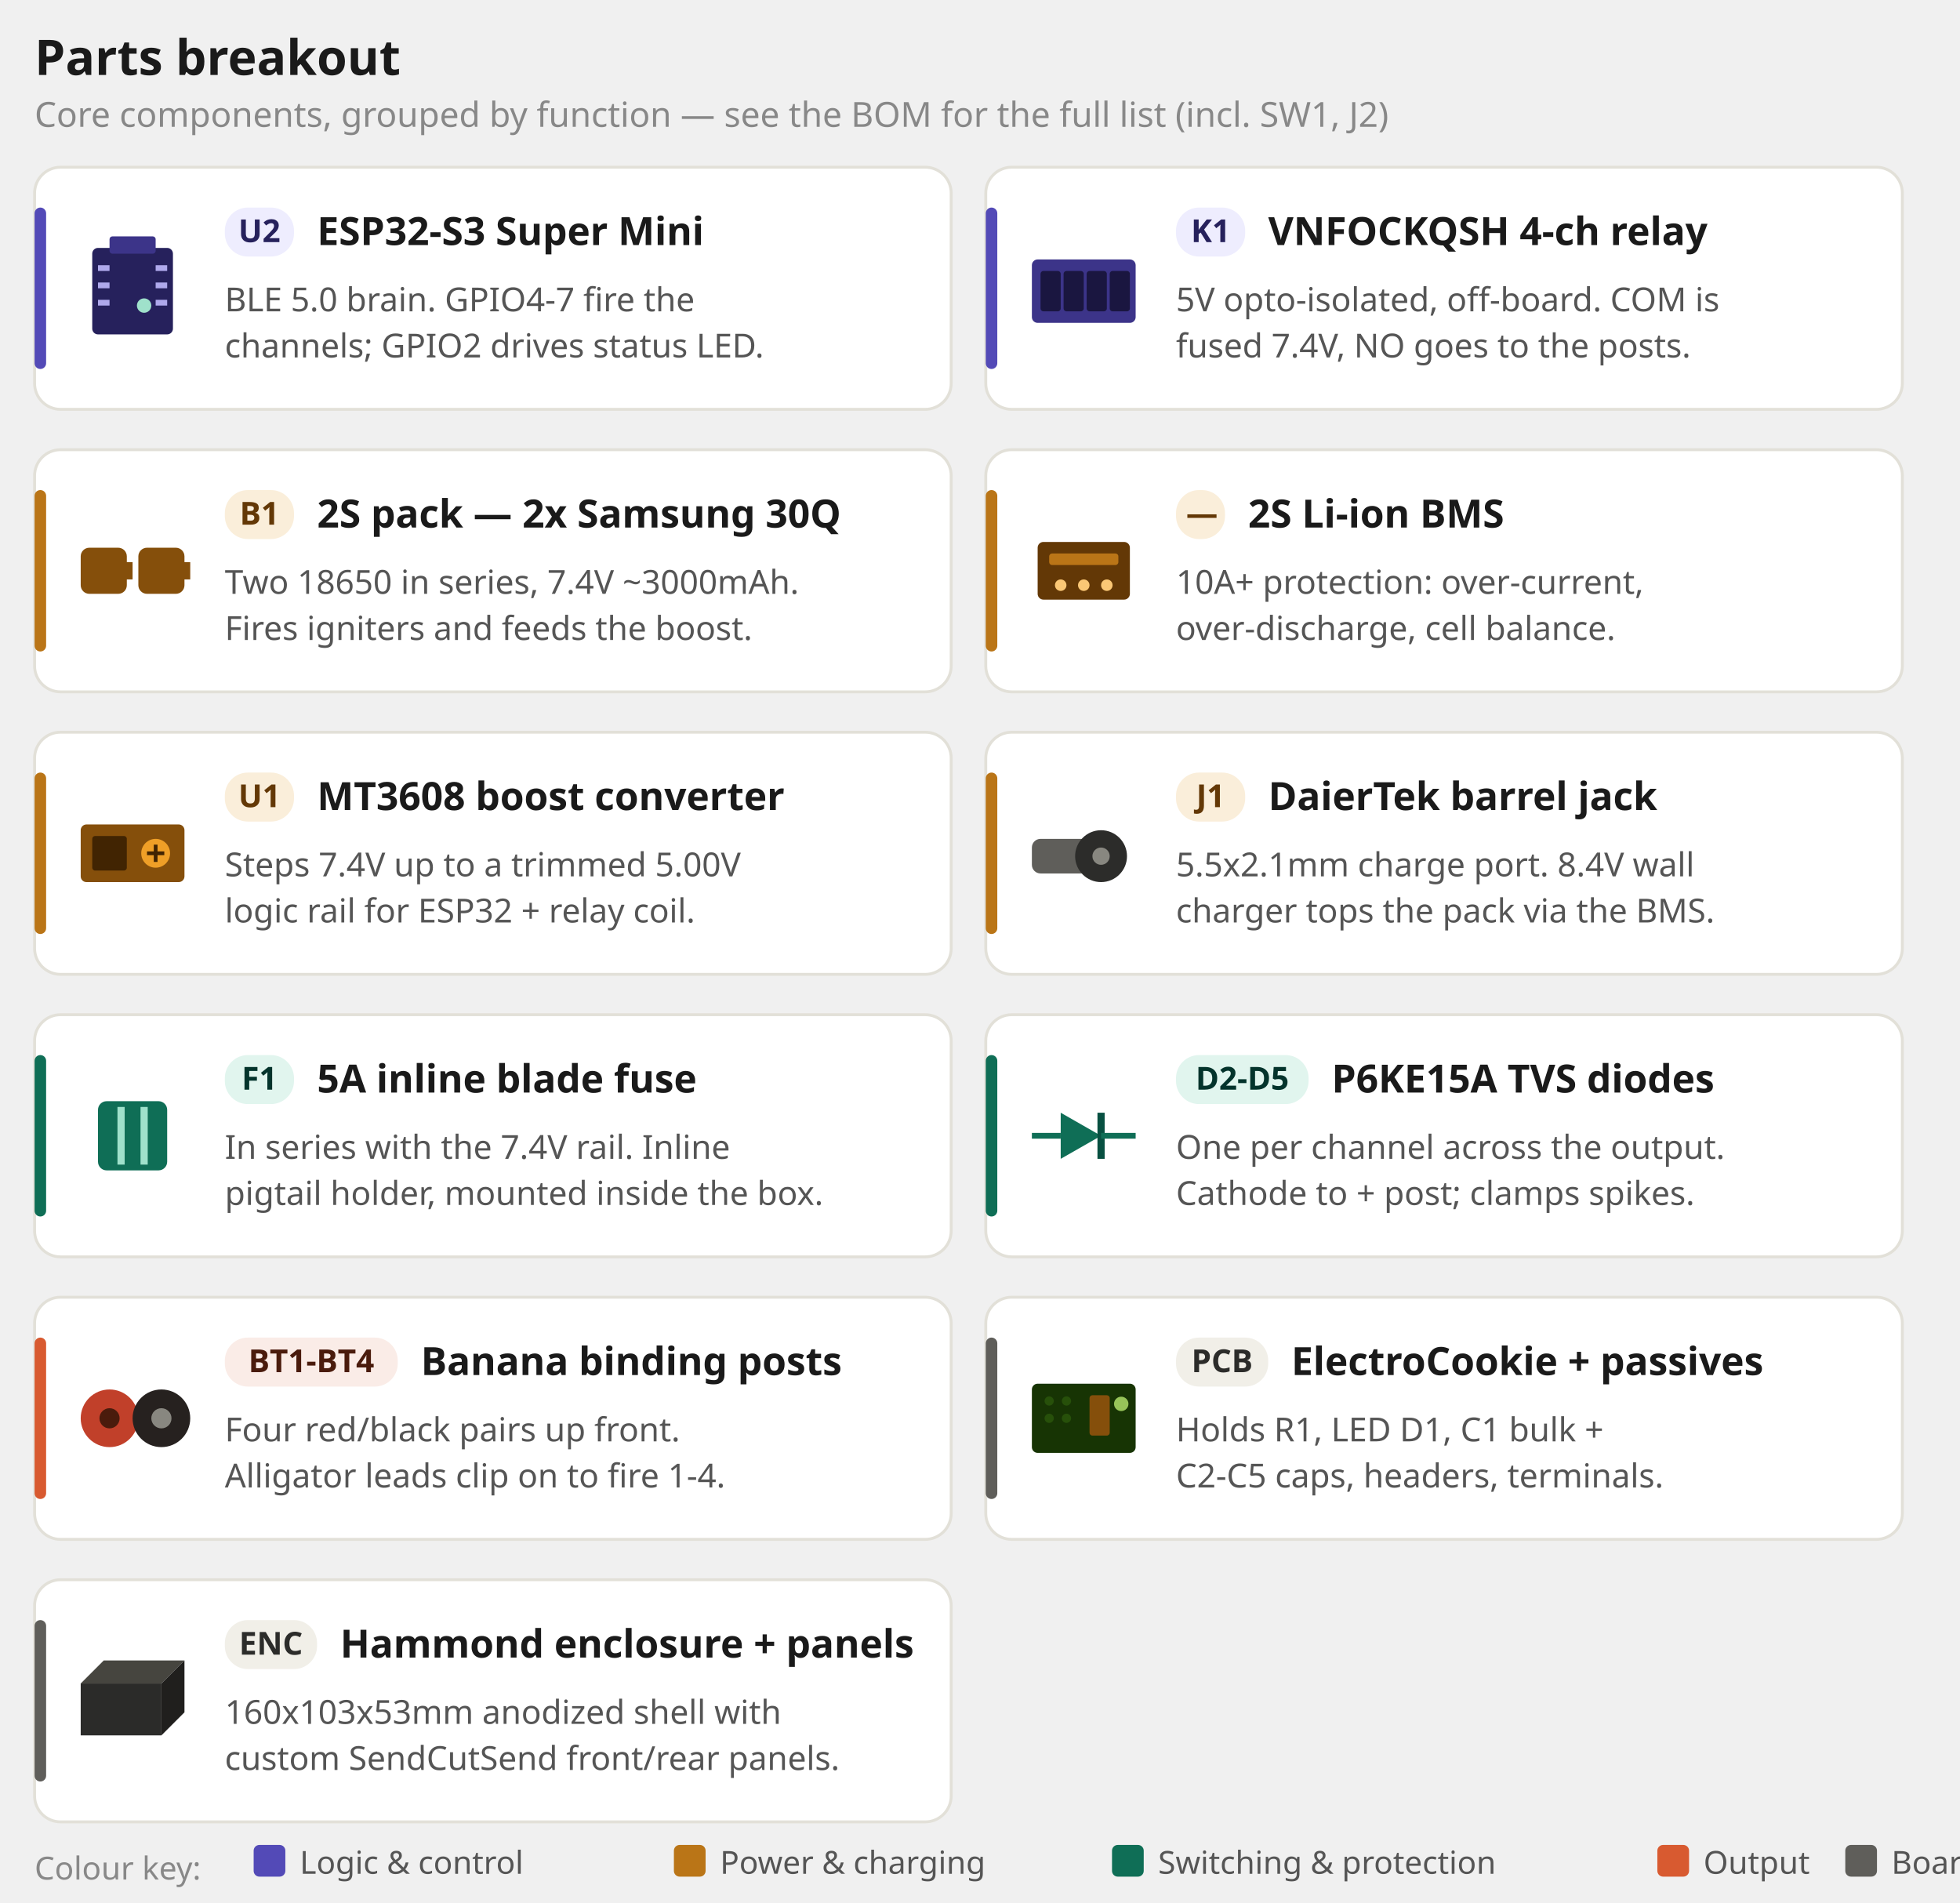
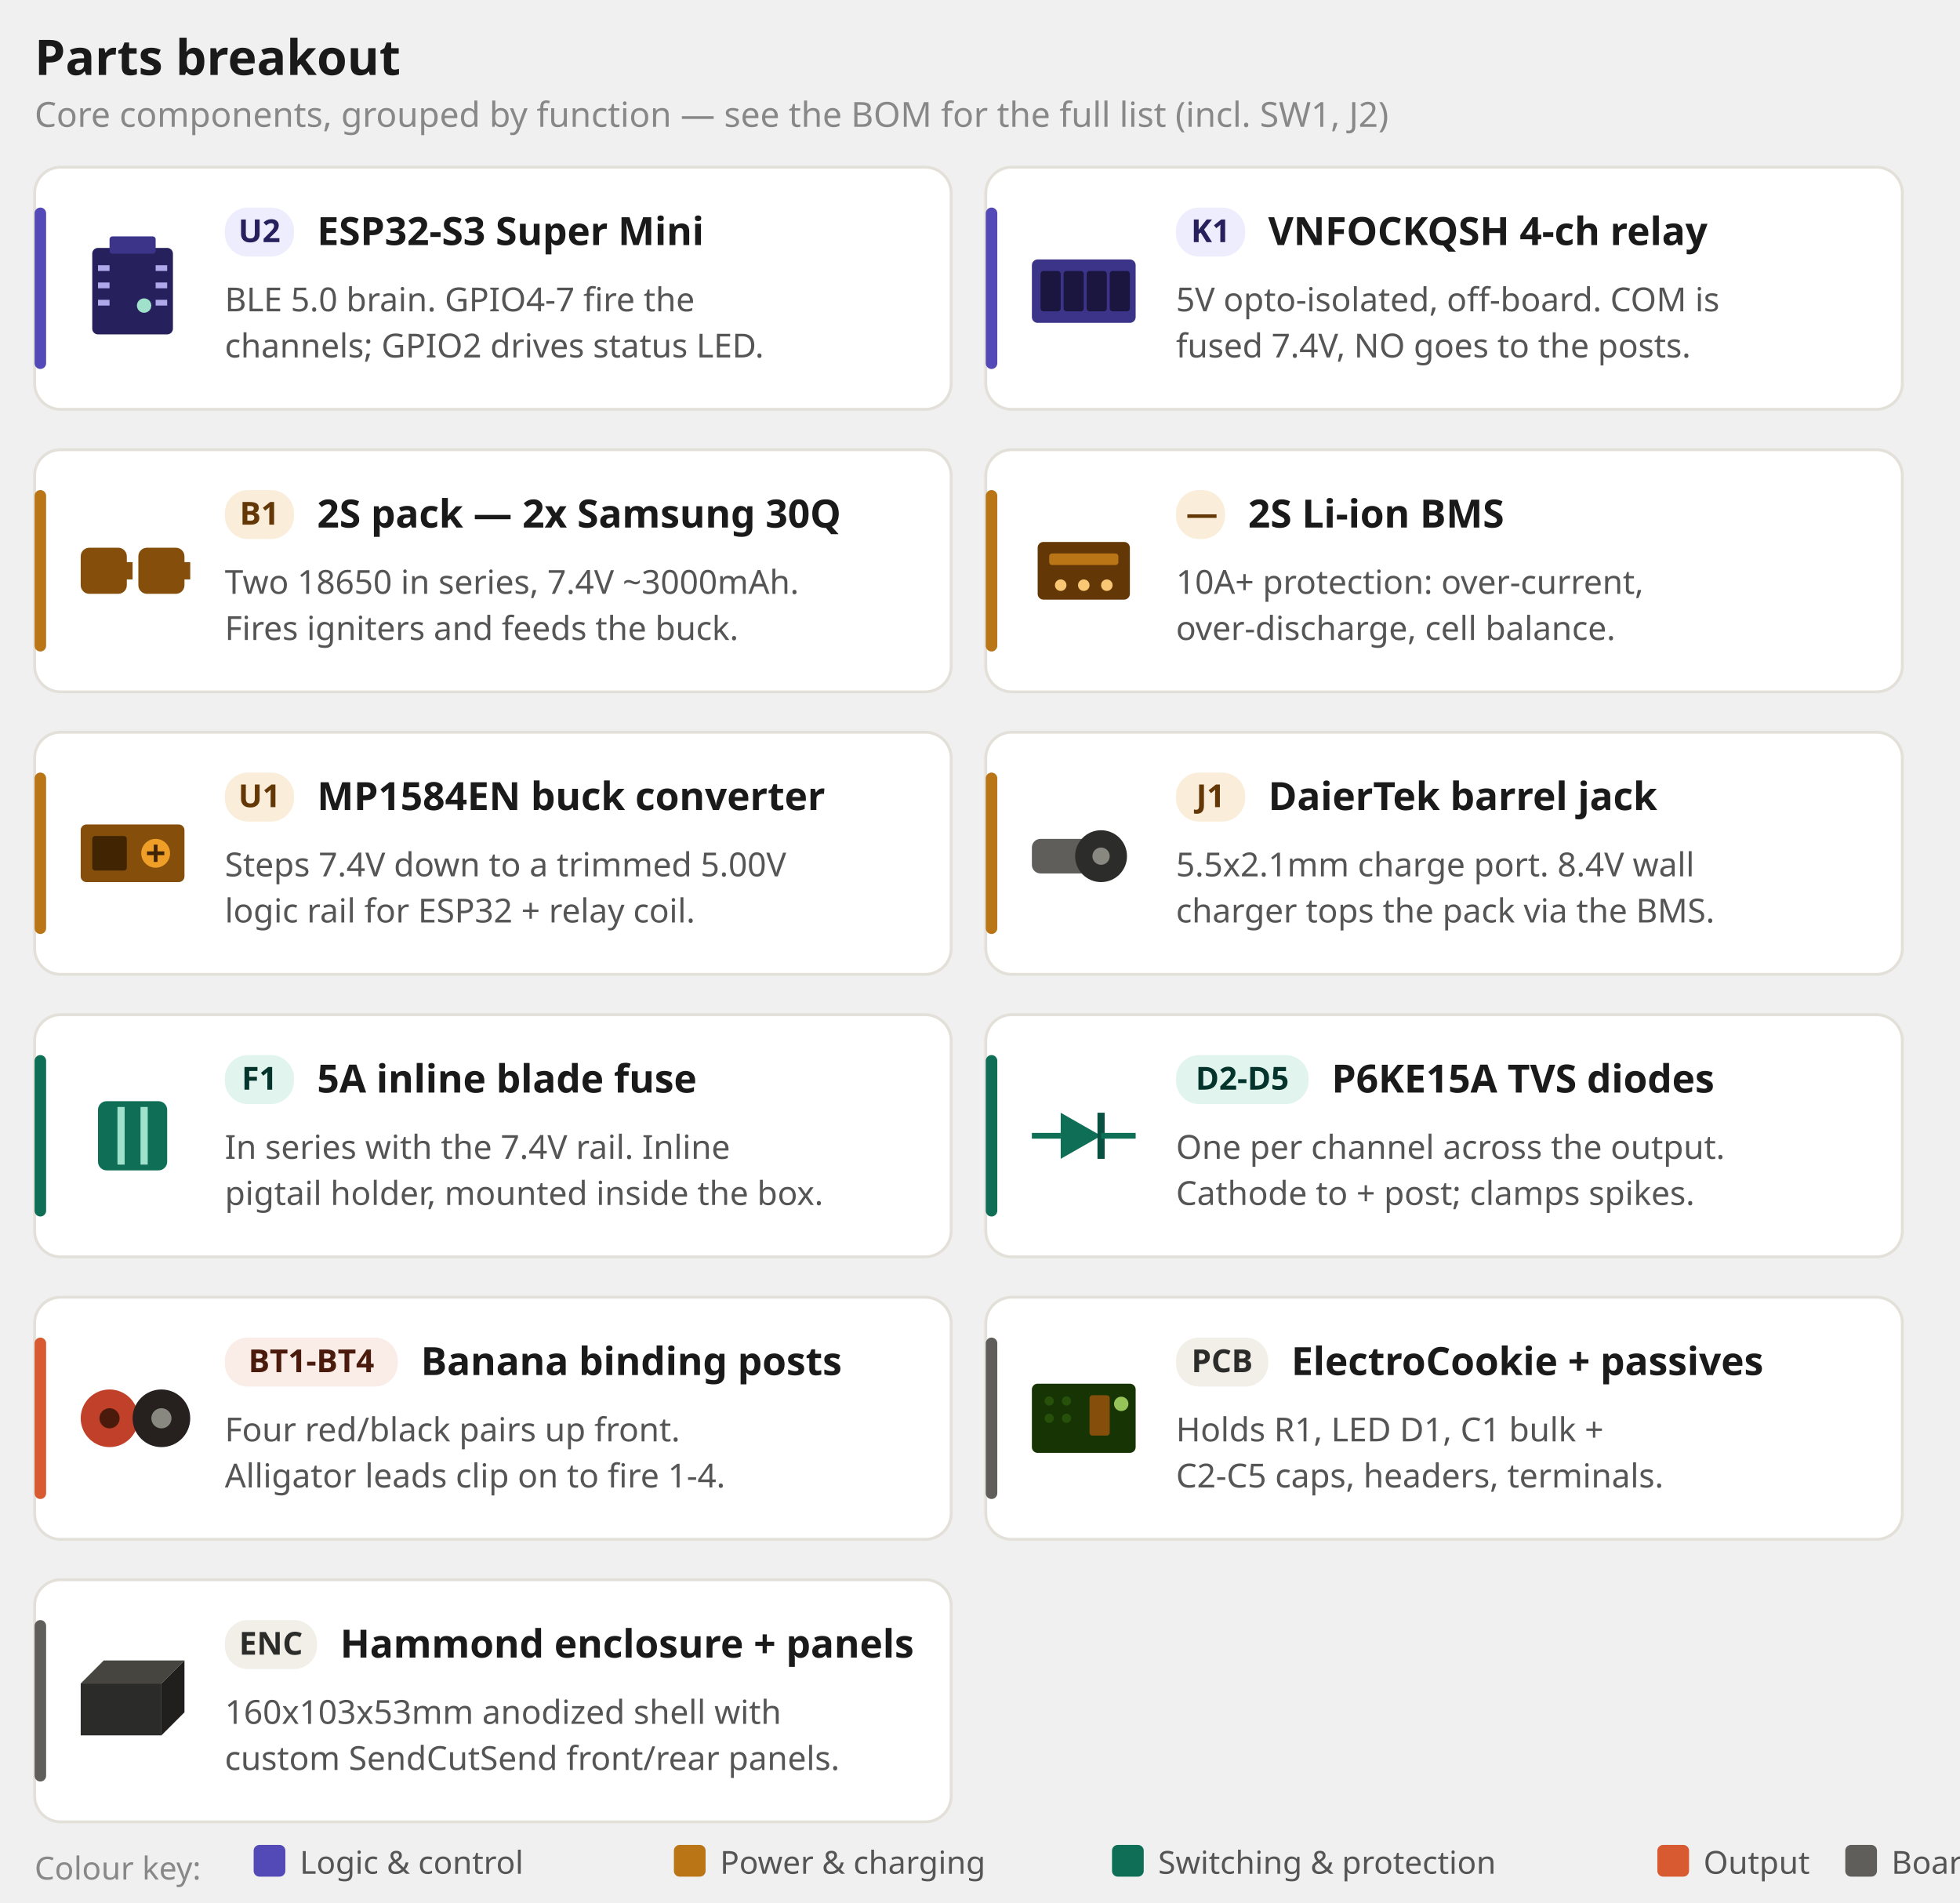
<svg xmlns="http://www.w3.org/2000/svg" width="680" viewBox="0 0 680 660" font-family="sans-serif" role="img">
  <text x="12" y="26" font-size="17" font-weight="600" fill="#1a1a1a">Parts breakout</text>
  <text x="12" y="44" font-size="12" fill="#888">Core components, grouped by function — see the BOM for the full list (incl. SW1, J2)</text>
  <rect x="12" y="58" width="318" height="84" rx="9" fill="#ffffff" stroke="#e2e0d8" stroke-width="1" />
  <rect x="12" y="72" width="4" height="56" rx="2" fill="#534ab7" />
  <g>
    <rect x="32" y="86" width="28" height="30" rx="2" fill="#26215C" />
    <rect x="38" y="82" width="16" height="6" rx="1" fill="#3C3489" />
    <g fill="#AFA9EC">
      <rect x="34" y="92" width="4" height="2" />
      <rect x="34" y="98" width="4" height="2" />
      <rect x="34" y="104" width="4" height="2" />
      <rect x="54" y="92" width="4" height="2" />
      <rect x="54" y="98" width="4" height="2" />
      <rect x="54" y="104" width="4" height="2" />
    </g>
    <circle cx="50" cy="106" r="2.5" fill="#9FE1CB" />
  </g>
  <rect x="78" y="72" width="24" height="17" rx="8" fill="#EEEDFE" />
  <text x="90" y="84" text-anchor="middle" font-size="11" font-weight="600" fill="#26215C">U2</text>
  <text x="110" y="85" font-size="13.5" font-weight="600" fill="#1a1a1a">ESP32-S3 Super Mini</text>
  <text x="78" y="108" font-size="11.5" fill="#555">BLE 5.0 brain. GPIO4-7 fire the</text>
  <text x="78" y="124" font-size="11.5" fill="#555">channels; GPIO2 drives status LED.</text>
  <rect x="342" y="58" width="318" height="84" rx="9" fill="#ffffff" stroke="#e2e0d8" stroke-width="1" />
  <rect x="342" y="72" width="4" height="56" rx="2" fill="#534ab7" />
  <g>
    <rect x="358" y="90" width="36" height="22" rx="2" fill="#3C3489" />
    <g fill="#1a1640">
      <rect x="361" y="94" width="7" height="14" rx="1" />
      <rect x="369" y="94" width="7" height="14" rx="1" />
      <rect x="377" y="94" width="7" height="14" rx="1" />
      <rect x="385" y="94" width="7" height="14" rx="1" />
    </g>
  </g>
  <rect x="408" y="72" width="24" height="17" rx="8" fill="#EEEDFE" />
  <text x="420" y="84" text-anchor="middle" font-size="11" font-weight="600" fill="#26215C">K1</text>
  <text x="440" y="85" font-size="13.5" font-weight="600" fill="#1a1a1a">VNFOCKQSH 4-ch relay</text>
  <text x="408" y="108" font-size="11.5" fill="#555">5V opto-isolated, off-board. COM is</text>
  <text x="408" y="124" font-size="11.5" fill="#555">fused 7.4V, NO goes to the posts.</text>
  <rect x="12" y="156" width="318" height="84" rx="9" fill="#ffffff" stroke="#e2e0d8" stroke-width="1" />
  <rect x="12" y="170" width="4" height="56" rx="2" fill="#BA7517" />
  <g fill="#854F0B">
    <rect x="28" y="190" width="16" height="16" rx="3" />
    <rect x="43" y="195" width="3" height="6" />
    <rect x="48" y="190" width="16" height="16" rx="3" />
    <rect x="63" y="195" width="3" height="6" />
  </g>
  <rect x="78" y="170" width="24" height="17" rx="8" fill="#FAEEDA" />
  <text x="90" y="182" text-anchor="middle" font-size="11" font-weight="600" fill="#633806">B1</text>
  <text x="110" y="183" font-size="13.5" font-weight="600" fill="#1a1a1a">2S pack — 2x Samsung 30Q</text>
  <text x="78" y="206" font-size="11.5" fill="#555">Two 18650 in series, 7.4V ~3000mAh.</text>
-   <text x="78" y="222" font-size="11.5" fill="#555">Fires igniters and feeds the boost.</text>
+   <text x="78" y="222" font-size="11.5" fill="#555">Fires igniters and feeds the buck.</text>
  <rect x="342" y="156" width="318" height="84" rx="9" fill="#ffffff" stroke="#e2e0d8" stroke-width="1" />
  <rect x="342" y="170" width="4" height="56" rx="2" fill="#BA7517" />
  <g>
    <rect x="360" y="188" width="32" height="20" rx="2" fill="#633806" />
    <rect x="364" y="192" width="24" height="4" rx="1" fill="#BA7517" />
    <circle cx="368" cy="203" r="2" fill="#FAC775" />
    <circle cx="376" cy="203" r="2" fill="#FAC775" />
    <circle cx="384" cy="203" r="2" fill="#FAC775" />
  </g>
  <rect x="408" y="170" width="17" height="17" rx="8" fill="#FAEEDA" />
  <text x="417" y="182" text-anchor="middle" font-size="11" font-weight="600" fill="#633806">—</text>
  <text x="433" y="183" font-size="13.5" font-weight="600" fill="#1a1a1a">2S Li-ion BMS</text>
  <text x="408" y="206" font-size="11.5" fill="#555">10A+ protection: over-current,</text>
  <text x="408" y="222" font-size="11.5" fill="#555">over-discharge, cell balance.</text>
  <rect x="12" y="254" width="318" height="84" rx="9" fill="#ffffff" stroke="#e2e0d8" stroke-width="1" />
  <rect x="12" y="268" width="4" height="56" rx="2" fill="#BA7517" />
  <g>
    <rect x="28" y="286" width="36" height="20" rx="2" fill="#854F0B" />
    <rect x="32" y="290" width="12" height="12" rx="1" fill="#412402" />
    <circle cx="54" cy="296" r="5" fill="#EF9F27" />
    <path d="M54 293 v6 M51 296 h6" stroke="#412402" stroke-width="1.3" />
  </g>
  <rect x="78" y="268" width="24" height="17" rx="8" fill="#FAEEDA" />
  <text x="90" y="280" text-anchor="middle" font-size="11" font-weight="600" fill="#633806">U1</text>
-   <text x="110" y="281" font-size="13.5" font-weight="600" fill="#1a1a1a">MT3608 boost converter</text>
-   <text x="78" y="304" font-size="11.5" fill="#555">Steps 7.4V up to a trimmed 5.00V</text>
+   <text x="110" y="281" font-size="13.5" font-weight="600" fill="#1a1a1a">MP1584EN buck converter</text>
+   <text x="78" y="304" font-size="11.5" fill="#555">Steps 7.4V down to a trimmed 5.00V</text>
  <text x="78" y="320" font-size="11.5" fill="#555">logic rail for ESP32 + relay coil.</text>
  <rect x="342" y="254" width="318" height="84" rx="9" fill="#ffffff" stroke="#e2e0d8" stroke-width="1" />
  <rect x="342" y="268" width="4" height="56" rx="2" fill="#BA7517" />
  <g>
    <rect x="358" y="291" width="22" height="12" rx="3" fill="#5F5E5A" />
    <circle cx="382" cy="297" r="9" fill="#2C2C2A" />
    <circle cx="382" cy="297" r="3" fill="#888780" />
  </g>
  <rect x="408" y="268" width="24" height="17" rx="8" fill="#FAEEDA" />
  <text x="420" y="280" text-anchor="middle" font-size="11" font-weight="600" fill="#633806">J1</text>
  <text x="440" y="281" font-size="13.5" font-weight="600" fill="#1a1a1a">DaierTek barrel jack</text>
  <text x="408" y="304" font-size="11.5" fill="#555">5.5x2.1mm charge port. 8.4V wall</text>
  <text x="408" y="320" font-size="11.5" fill="#555">charger tops the pack via the BMS.</text>
  <rect x="12" y="352" width="318" height="84" rx="9" fill="#ffffff" stroke="#e2e0d8" stroke-width="1" />
  <rect x="12" y="366" width="4" height="56" rx="2" fill="#0f6e56" />
  <g>
    <rect x="34" y="382" width="24" height="24" rx="3" fill="#0F6E56" />
    <path d="M42 384 v20 M50 384 v20" stroke="#9FE1CB" stroke-width="2.5" />
  </g>
  <rect x="78" y="366" width="24" height="17" rx="8" fill="#E1F5EE" />
  <text x="90" y="378" text-anchor="middle" font-size="11" font-weight="600" fill="#04342C">F1</text>
  <text x="110" y="379" font-size="13.5" font-weight="600" fill="#1a1a1a">5A inline blade fuse</text>
  <text x="78" y="402" font-size="11.5" fill="#555">In series with the 7.4V rail. Inline</text>
  <text x="78" y="418" font-size="11.5" fill="#555">pigtail holder, mounted inside the box.</text>
  <rect x="342" y="352" width="318" height="84" rx="9" fill="#ffffff" stroke="#e2e0d8" stroke-width="1" />
  <rect x="342" y="366" width="4" height="56" rx="2" fill="#0f6e56" />
  <g>
    <line x1="358" y1="394" x2="368" y2="394" stroke="#0F6E56" stroke-width="2" />
    <polygon points="368,386 368,402 382,394" fill="#0F6E56" />
    <line x1="382" y1="386" x2="382" y2="402" stroke="#085041" stroke-width="2.5" />
    <line x1="382" y1="394" x2="394" y2="394" stroke="#0F6E56" stroke-width="2" />
  </g>
  <rect x="408" y="366" width="46" height="17" rx="8" fill="#E1F5EE" />
  <text x="431" y="378" text-anchor="middle" font-size="11" font-weight="600" fill="#04342C">D2-D5</text>
  <text x="462" y="379" font-size="13.5" font-weight="600" fill="#1a1a1a">P6KE15A TVS diodes</text>
  <text x="408" y="402" font-size="11.5" fill="#555">One per channel across the output.</text>
  <text x="408" y="418" font-size="11.5" fill="#555">Cathode to + post; clamps spikes.</text>
  <rect x="12" y="450" width="318" height="84" rx="9" fill="#ffffff" stroke="#e2e0d8" stroke-width="1" />
  <rect x="12" y="464" width="4" height="56" rx="2" fill="#D85A30" />
  <g>
    <circle cx="38" cy="492" r="10" fill="#C1402A" />
    <circle cx="38" cy="492" r="3.5" fill="#4A1B0C" />
    <circle cx="56" cy="492" r="10" fill="#26211f" />
    <circle cx="56" cy="492" r="3.5" fill="#888780" />
  </g>
  <rect x="78" y="464" width="60" height="17" rx="8" fill="#FAECE7" />
  <text x="108" y="476" text-anchor="middle" font-size="11" font-weight="600" fill="#4A1B0C">BT1-BT4</text>
  <text x="146" y="477" font-size="13.5" font-weight="600" fill="#1a1a1a">Banana binding posts</text>
  <text x="78" y="500" font-size="11.5" fill="#555">Four red/black pairs up front.</text>
  <text x="78" y="516" font-size="11.5" fill="#555">Alligator leads clip on to fire 1-4.</text>
  <rect x="342" y="450" width="318" height="84" rx="9" fill="#ffffff" stroke="#e2e0d8" stroke-width="1" />
  <rect x="342" y="464" width="4" height="56" rx="2" fill="#5F5E5A" />
  <g>
    <rect x="358" y="480" width="36" height="24" rx="2" fill="#173404" />
    <g fill="#27500A">
      <circle cx="364" cy="486" r="1.6" />
      <circle cx="370" cy="486" r="1.6" />
      <circle cx="364" cy="492" r="1.6" />
      <circle cx="370" cy="492" r="1.6" />
    </g>
    <rect x="378" y="484" width="7" height="14" rx="1" fill="#854F0B" />
    <circle cx="389" cy="487" r="2.5" fill="#97C459" />
  </g>
  <rect x="408" y="464" width="32" height="17" rx="8" fill="#F1EFE8" />
  <text x="424" y="476" text-anchor="middle" font-size="11" font-weight="600" fill="#2C2C2A">PCB</text>
  <text x="448" y="477" font-size="13.5" font-weight="600" fill="#1a1a1a">ElectroCookie + passives</text>
  <text x="408" y="500" font-size="11.5" fill="#555">Holds R1, LED D1, C1 bulk +</text>
  <text x="408" y="516" font-size="11.5" fill="#555">C2-C5 caps, headers, terminals.</text>
  <rect x="12" y="548" width="318" height="84" rx="9" fill="#ffffff" stroke="#e2e0d8" stroke-width="1" />
  <rect x="12" y="562" width="4" height="56" rx="2" fill="#5F5E5A" />
  <g>
    <polygon points="28,584 56,584 64,576 36,576" fill="#46453f" />
    <polygon points="56,584 56,602 64,594 64,576" fill="#201f1d" />
    <rect x="28" y="584" width="28" height="18" fill="#2b2b29" />
  </g>
  <rect x="78" y="562" width="32" height="17" rx="8" fill="#F1EFE8" />
  <text x="94" y="574" text-anchor="middle" font-size="11" font-weight="600" fill="#2C2C2A">ENC</text>
  <text x="118" y="575" font-size="13.5" font-weight="600" fill="#1a1a1a">Hammond enclosure + panels</text>
  <text x="78" y="598" font-size="11.5" fill="#555">160x103x53mm anodized shell with</text>
  <text x="78" y="614" font-size="11.5" fill="#555">custom SendCutSend front/rear panels.</text>
  <text x="12" y="652" font-size="11" fill="#888">Colour key:</text>
  <rect x="88" y="640" width="11" height="11" rx="2" fill="#534ab7" />
  <text x="104" y="650" font-size="11" fill="#555">Logic &amp; control</text>
  <rect x="233.8" y="640" width="11" height="11" rx="2" fill="#BA7517" />
  <text x="249.8" y="650" font-size="11" fill="#555">Power &amp; charging</text>
  <rect x="385.8" y="640" width="11" height="11" rx="2" fill="#0f6e56" />
  <text x="401.8" y="650" font-size="11" fill="#555">Switching &amp; protection</text>
  <rect x="575.0" y="640" width="11" height="11" rx="2" fill="#D85A30" />
  <text x="591.0" y="650" font-size="11" fill="#555">Output</text>
  <rect x="640.2" y="640" width="11" height="11" rx="2" fill="#5F5E5A" />
  <text x="656.2" y="650" font-size="11" fill="#555">Board &amp; structure</text>
</svg>
